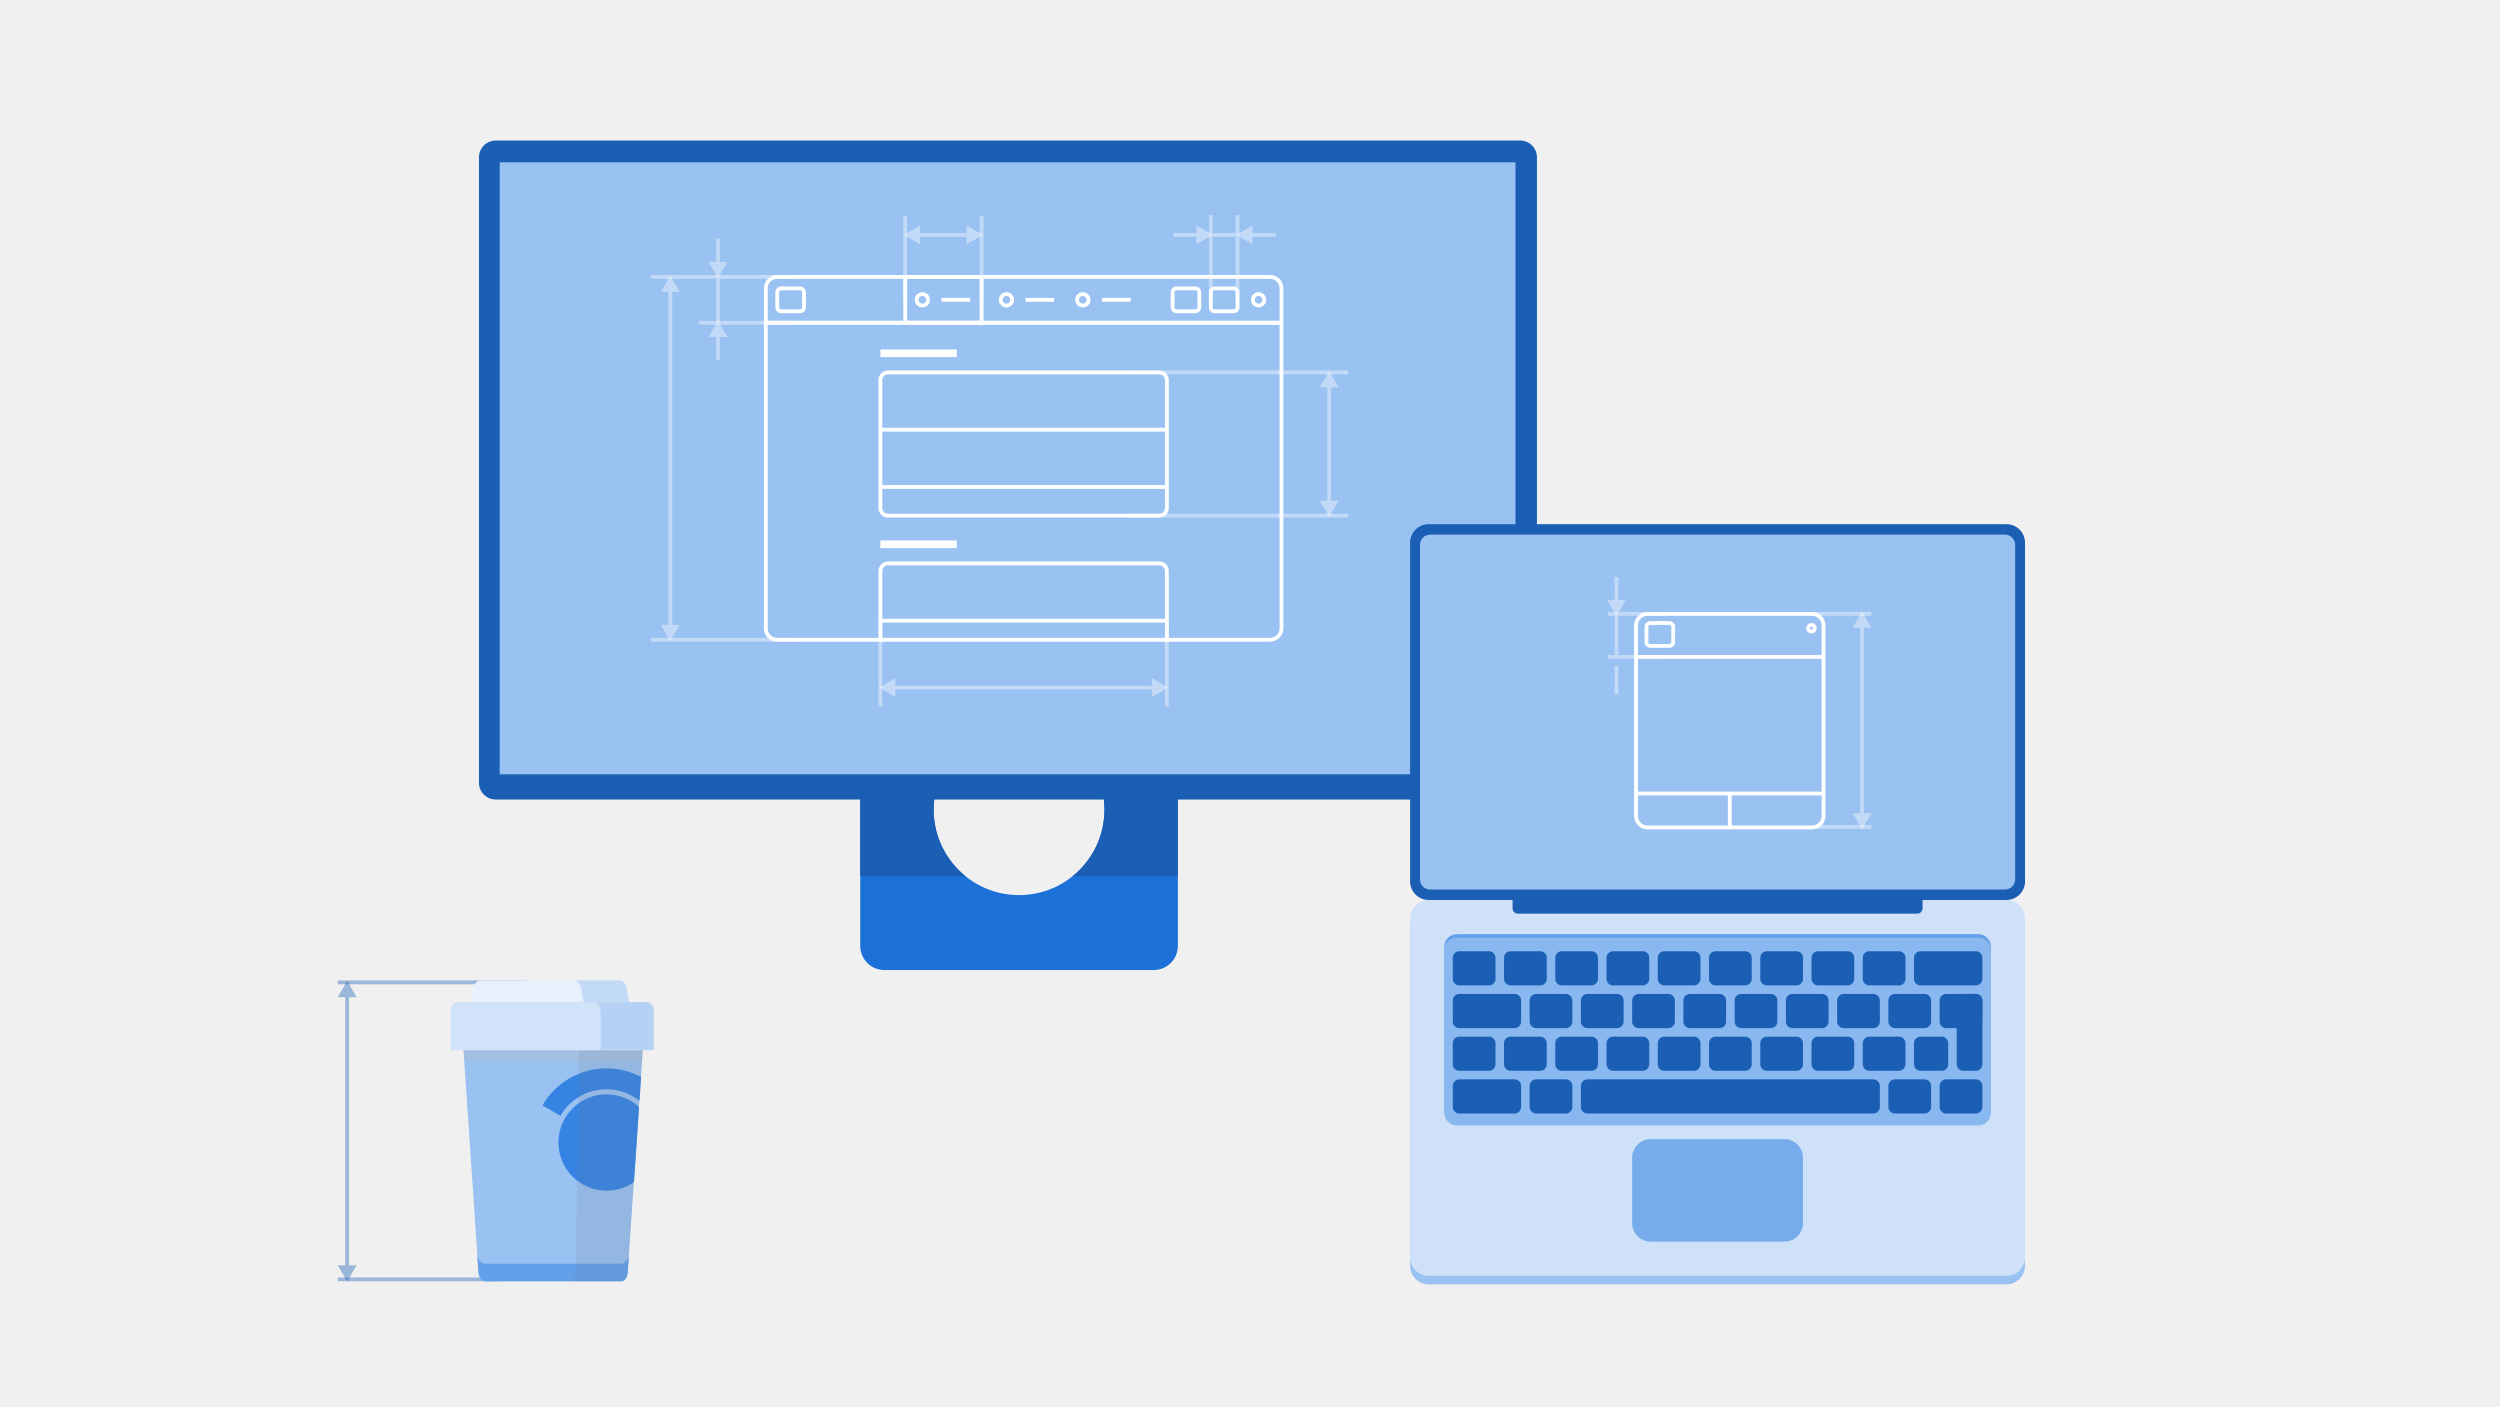
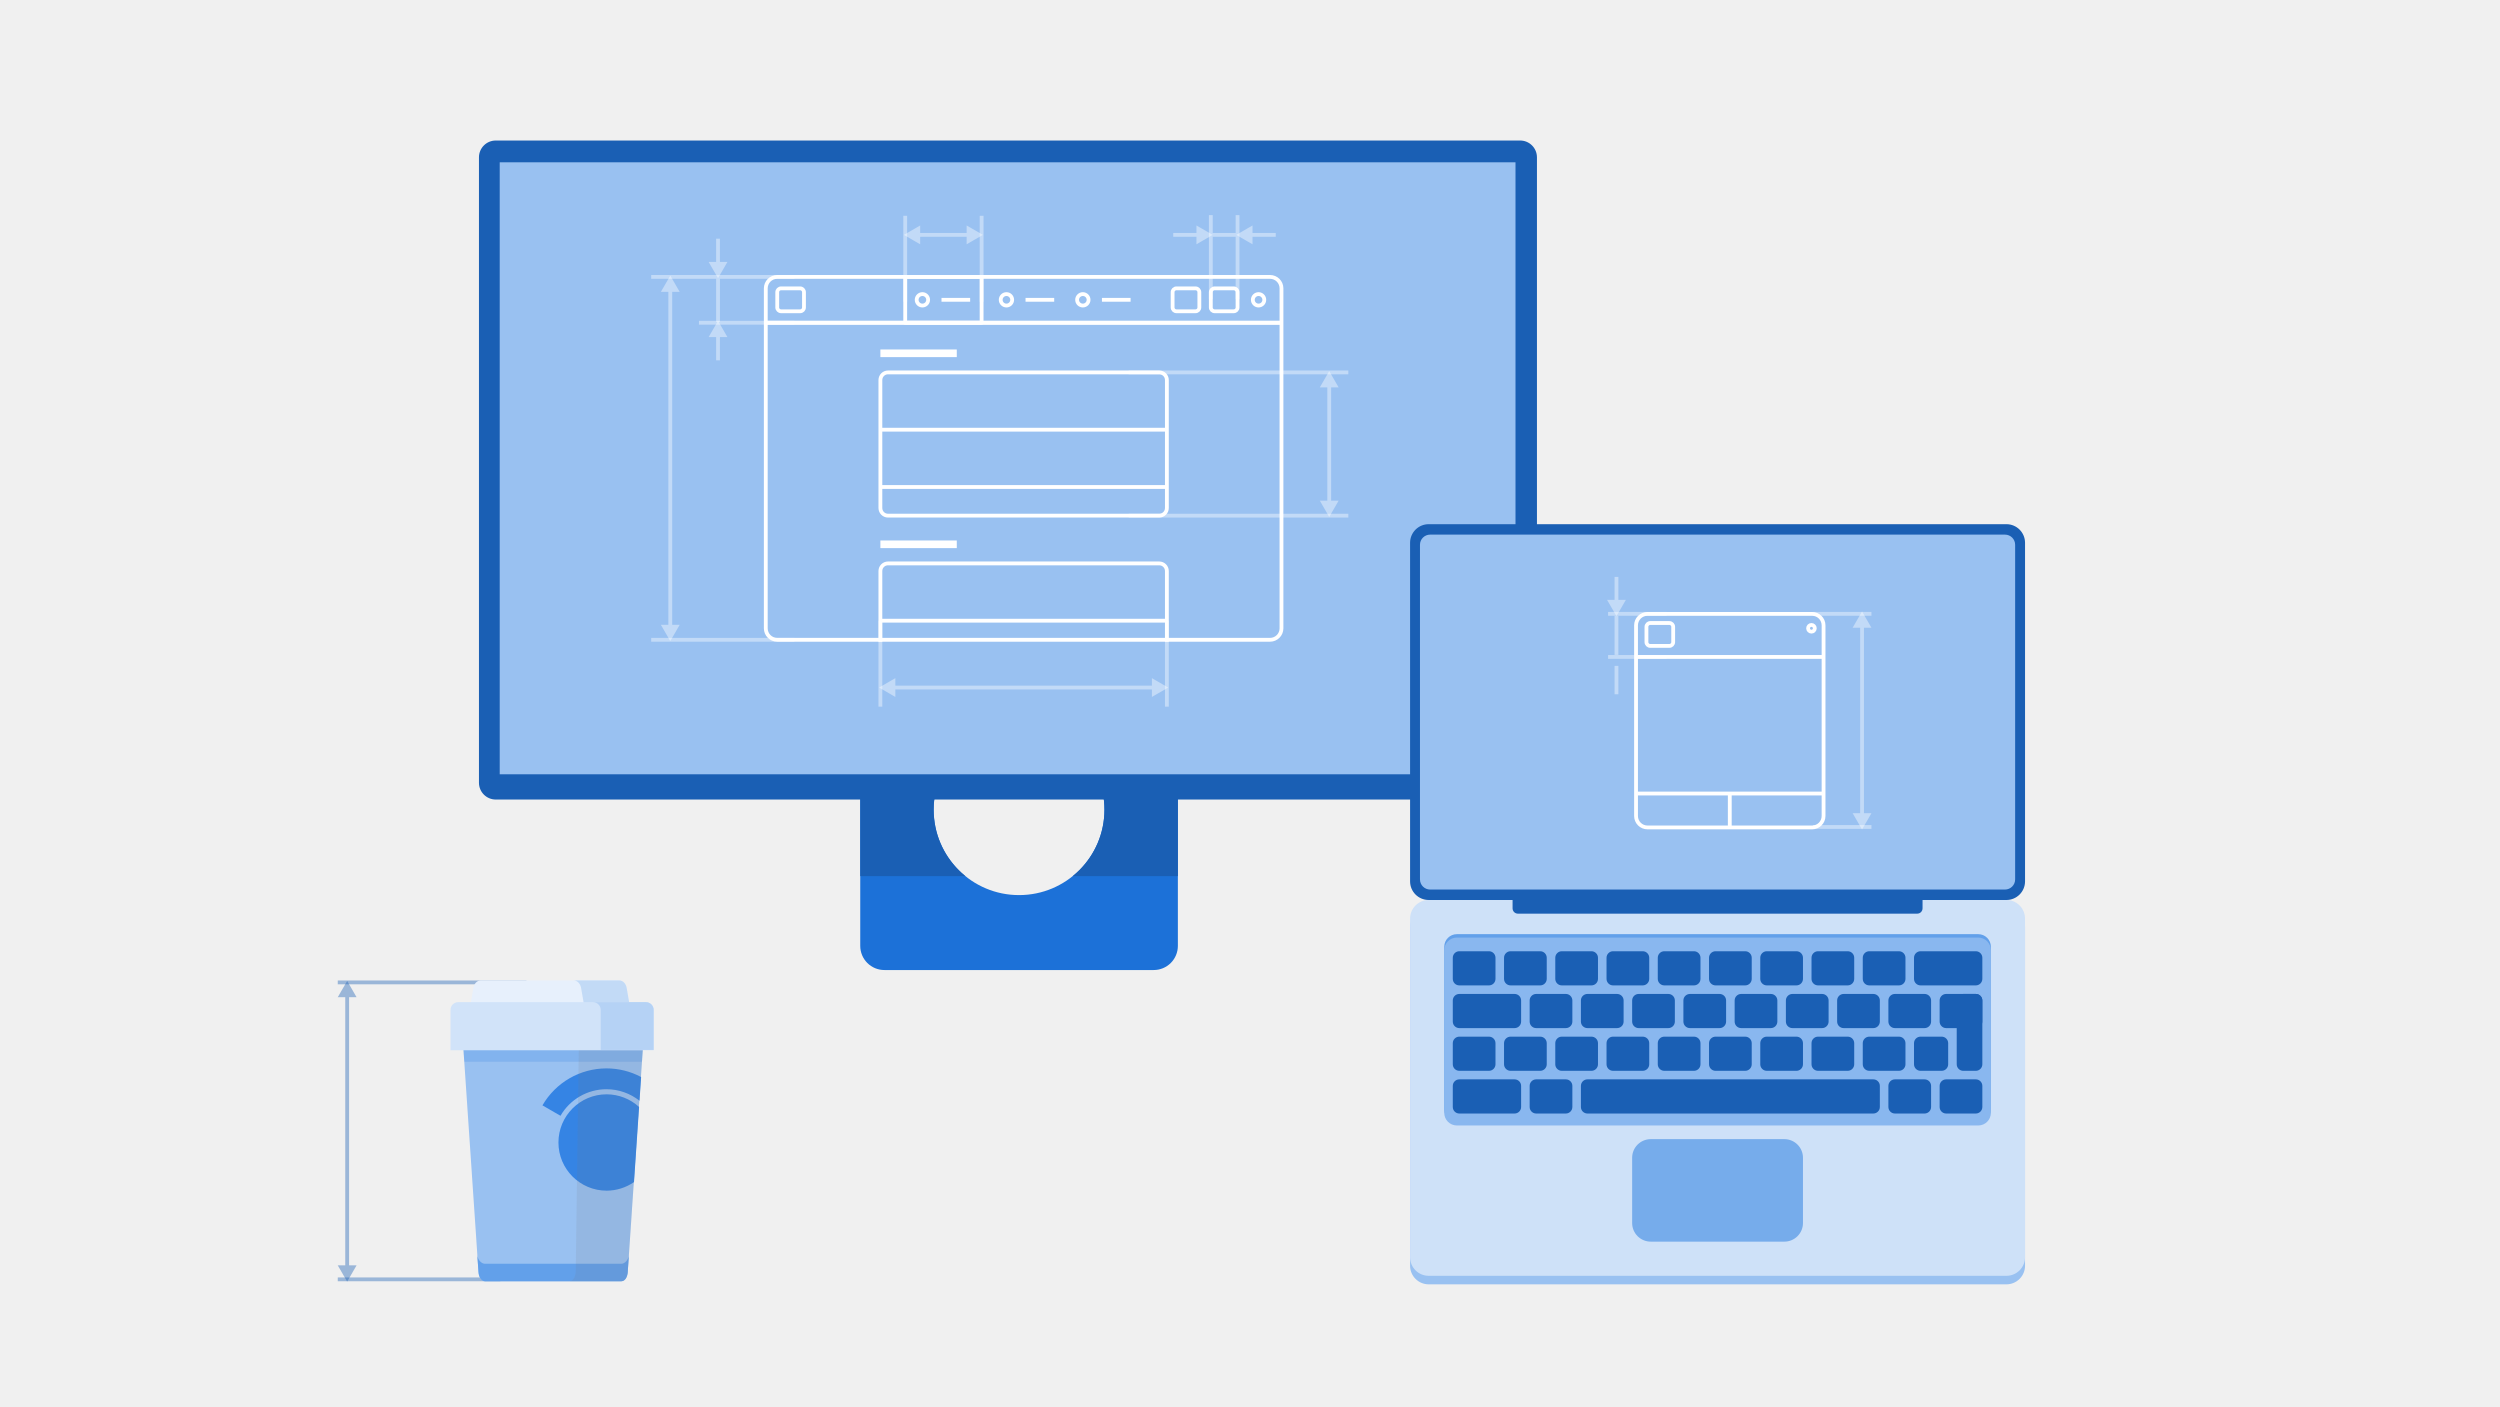
<svg xmlns="http://www.w3.org/2000/svg" height="1080" width="1920">
  <defs>
    <marker id="n" refX="0" refY="0" orient="auto" overflow="visible">
      <path d="M-2.308 0l3.46-2v4l-3.46-2z" fill-rule="evenodd" stroke="#1a5fb4" stroke-width=".4pt" fill="#1a5fb4" />
    </marker>
    <marker id="o" refX="0" refY="0" orient="auto" overflow="visible">
      <path d="M2.308 0l-3.46 2v-4l3.46 2z" fill-rule="evenodd" stroke="#1a5fb4" stroke-width=".4pt" fill="#1a5fb4" />
    </marker>
    <marker id="b" refX="0" refY="0" orient="auto" overflow="visible">
      <path d="M-2.308 0l3.46-2v4z" fill="#fff" fill-rule="evenodd" stroke="#fff" stroke-width=".4pt" />
    </marker>
    <marker id="c" refX="0" refY="0" orient="auto" overflow="visible">
      <path d="M2.308 0l-3.46 2v-4z" fill="#fff" fill-rule="evenodd" stroke="#fff" stroke-width=".4pt" />
    </marker>
    <marker id="d" refX="0" refY="0" orient="auto" overflow="visible">
      <path d="M2.308 0l-3.46 2v-4z" fill="#fff" fill-rule="evenodd" stroke="#fff" stroke-width=".4pt" />
    </marker>
    <marker id="e" refX="0" refY="0" orient="auto" overflow="visible">
      <path d="M2.308 0l-3.46 2v-4z" fill="#fff" fill-rule="evenodd" stroke="#fff" stroke-width=".4pt" />
    </marker>
    <marker id="f" refX="0" refY="0" orient="auto" overflow="visible">
      <path d="M2.308 0l-3.46 2v-4z" fill="#fff" fill-rule="evenodd" stroke="#fff" stroke-width=".4pt" />
    </marker>
    <marker id="g" refX="0" refY="0" orient="auto" overflow="visible">
      <path d="M2.308 0l-3.46 2v-4z" fill="#fff" fill-rule="evenodd" stroke="#fff" stroke-width=".4pt" />
    </marker>
    <marker id="h" refX="0" refY="0" orient="auto" overflow="visible">
      <path d="M-2.308 0l3.46-2v4z" fill="#fff" fill-rule="evenodd" stroke="#fff" stroke-width=".4pt" />
    </marker>
    <marker id="i" refX="0" refY="0" orient="auto" overflow="visible">
      <path d="M2.308 0l-3.46 2v-4z" fill="#fff" fill-rule="evenodd" stroke="#fff" stroke-width=".4pt" />
    </marker>
    <marker id="j" refX="0" refY="0" orient="auto" overflow="visible">
      <path d="M-2.308 0l3.46-2v4z" fill="#fff" fill-rule="evenodd" stroke="#fff" stroke-width=".4pt" />
    </marker>
    <marker id="k" refX="0" refY="0" orient="auto" overflow="visible">
      <path d="M2.308 0l-3.46 2v-4z" fill="#fff" fill-rule="evenodd" stroke="#fff" stroke-width=".4pt" />
    </marker>
    <marker id="l" refX="0" refY="0" orient="auto" overflow="visible">
      <path d="M-2.308 0l3.46-2v4z" fill="#fff" fill-rule="evenodd" stroke="#fff" stroke-width=".4pt" />
    </marker>
    <marker id="m" refX="0" refY="0" orient="auto" overflow="visible">
      <path d="M2.308 0l-3.46 2v-4z" fill="#fff" fill-rule="evenodd" stroke="#fff" stroke-width=".4pt" />
    </marker>
    <clipPath clipPathUnits="userSpaceOnUse" id="a">
      <path style="font-variation-settings:normal;marker:none" class="powerclip" d="M399.306 389.64h285.156v401.98H399.306zm216.553 258.086a73.976 73.976 0 00-73.975-73.975 73.976 73.976 0 00-73.976 73.975 73.976 73.976 0 0073.976 73.976 73.976 73.976 0 0073.975-73.976z" display="block" fill="#77767b" stroke-width="5.043" stroke-linecap="round" />
    </clipPath>
  </defs>
  <g clip-path="url(#a)" transform="matrix(.88652 0 0 .88652 302.244 47.633)">
    <path style="font-variation-settings:normal;marker:none" d="M425.264 475.975h233.239a20.913 20.913 0 0120.959 20.959v268.728a20.913 20.913 0 01-20.96 20.959H425.266a20.913 20.913 0 01-20.96-20.96V496.935a20.913 20.913 0 0120.96-20.959z" fill="#1c71d8" />
    <path d="M404.306 394.64h275.156v310.646H404.306z" fill="#1a5fb4" />
  </g>
  <path style="marker:none" d="M1180.38 120.826v480.316a12.911 12.911 0 01-12.912 12.91H380.751a12.911 12.911 0 01-12.911-12.91V120.826a12.911 12.911 0 0112.91-12.91h786.718a12.911 12.911 0 0112.911 12.91z" fill="#1a5fb4" stroke-width=".973" />
  <path fill="#99c1f1" d="M383.781 124.651h780.123v470.004H383.781z" />
  <g fill="none" stroke="#fff">
    <g transform="matrix(1.46687 0 0 1.46687 -655.48 -2487.727)">
      <rect width="270" height="190" x="847.792" y="1840.916" rx="6" ry="6" stroke-width="2" stroke-linecap="square" stroke-linejoin="round" stroke-dashoffset="26.4" />
      <path d="M847.792 1864.916h270" stroke-width="2" />
      <rect width="150" height="75" x="907.792" y="1890.916" rx="4" ry="4" stroke-width="2" stroke-linecap="square" stroke-linejoin="round" stroke-dashoffset="26.4" />
      <path d="M907.792 1880.916h40" stroke-width="4" />
      <path d="M907.792 1920.916h150m-150 30h150" stroke-width="2" />
      <path d="M1057.792 2030.916v-36c0-2.216-1.784-4-4-4h-142c-2.216 0-4 1.784-4 4v36" stroke-width="2" stroke-linecap="square" stroke-linejoin="round" stroke-dashoffset="26.4" />
      <path d="M907.792 1980.916h40" stroke-width="4" />
      <path d="M907.792 2020.916h150" stroke-width="2" />
      <rect width="14" height="12" x="853.792" y="1846.916" rx="2" ry="2" stroke-width="2" stroke-linecap="square" stroke-linejoin="round" stroke-dashoffset="26.4" />
      <path stroke-width="2" stroke-linecap="square" stroke-linejoin="round" stroke-dashoffset="26.4" d="M920.792 1840.916h40v24h-40z" />
      <circle cx="929.792" cy="1852.916" r="3" stroke-width="2" stroke-linecap="square" stroke-linejoin="round" stroke-dashoffset="26.4" />
      <path d="M939.792 1852.916h15" stroke-width="2" />
      <circle cx="973.792" cy="1852.916" r="3" stroke-width="2" stroke-linecap="square" stroke-linejoin="round" stroke-dashoffset="26.4" />
      <path d="M983.792 1852.916h15" stroke-width="2" />
      <circle cx="1013.792" cy="1852.916" r="3" stroke-width="2" stroke-linecap="square" stroke-linejoin="round" stroke-dashoffset="26.4" />
      <path d="M1023.792 1852.916h15" stroke-width="2" />
      <rect width="14" height="12" x="1080.792" y="1846.916" rx="2" ry="2" stroke-width="2" stroke-linecap="square" stroke-linejoin="round" stroke-dashoffset="26.4" />
      <rect width="14" height="12" x="1060.792" y="1846.916" rx="2" ry="2" stroke-width="2" stroke-linecap="square" stroke-linejoin="round" stroke-dashoffset="26.4" />
      <circle cx="1105.792" cy="1852.916" r="3" stroke-width="2" stroke-linecap="square" stroke-linejoin="round" stroke-dashoffset="26.4" />
      <path d="M847.792 1864.916h270" stroke-width="2" />
    </g>
    <g stroke-width="2">
      <path d="M551.451 247.4V212.66m-51.34 0h110.015M500.111 491.367h110.015" opacity=".4" stroke-width="2.934" />
      <path d="M797.792 1835.916v180" opacity=".4" marker-start="url(#b)" marker-end="url(#c)" transform="matrix(1.46687 0 0 1.46687 -655.48 -2473.058)" />
      <path d="M536.783 247.866h73.343" opacity=".4" stroke-width="2.934" />
      <path d="M822.792 1810.916v15" opacity=".4" marker-end="url(#d)" transform="matrix(1.46687 0 0 1.46687 -655.48 -2473.058)" />
      <path d="M822.792 1874.597v-15" opacity=".4" marker-end="url(#e)" transform="matrix(1.46687 0 0 1.46687 -655.48 -2473.058)" />
      <path d="M930.371 180.39h20.07m0-15.17v64.543m-20.537-64.542v64.542" opacity=".4" stroke-width="2.934" />
      <path d="M1114.792 1808.916h-15" opacity=".4" marker-end="url(#f)" transform="matrix(1.46687 0 0 1.46687 -655.48 -2473.058)" />
      <path d="M1061.11 1808.916h15" opacity=".4" marker-end="url(#g)" transform="matrix(1.46687 0 0 1.46687 -655.48 -2473.058)" />
      <path d="M896.166 542.708v-66.01m-220.031 66.01v-66.01" opacity=".4" stroke-width="2.934" />
      <path d="M1052.792 2045.916h-140" opacity=".4" marker-start="url(#h)" marker-end="url(#i)" transform="matrix(1.46687 0 0 1.46687 -655.48 -2473.058)" />
      <path d="M753.88 165.721v66.01m-58.675-66.01v66.01" opacity=".4" stroke-width="2.934" />
      <path d="M955.792 1808.916h-30" opacity=".4" marker-start="url(#j)" marker-end="url(#k)" transform="matrix(1.46687 0 0 1.46687 -655.48 -2473.058)" />
      <path d="M1035.52 286.005H866.828m168.69 110.015H866.83" opacity=".4" stroke-width="2.934" />
      <path d="M1142.792 1885.916v65" opacity=".4" marker-start="url(#l)" marker-end="url(#m)" transform="matrix(1.46687 0 0 1.46687 -655.48 -2473.058)" />
    </g>
  </g>
  <g stroke-width="2.934" fill="none" stroke="#1a5fb4">
    <path d="M259.4 754.486h144.927M259.4 982.544h124.927" style="font-variation-settings:normal" opacity=".4" />
    <path d="M577.103 761.69v214.268" opacity=".4" marker-start="url(#n)" marker-end="url(#o)" transform="matrix(-1 0 0 1 843.727 0)" />
  </g>
  <path style="marker:none" d="M361.478 792h126.636c3.283 0 6.244 3.81 5.927 8.493l-11.939 176.479c-.262 3.875-2.188 7.028-4.905 7.028H372.395c-2.718 0-4.643-3.153-4.905-7.028L355.55 800.493c-.317-4.683 2.643-8.493 5.927-8.493z" fill="#99c1f1" />
-   <path d="M361.479 792c-3.284 0-6.245 3.81-5.928 8.492l1.012 14.942h136.466l1.012-14.942c.317-4.683-2.644-8.492-5.928-8.492z" style="marker:none" opacity=".23" fill="#c0bfbc" />
+   <path d="M361.479 792c-3.284 0-6.245 3.81-5.928 8.492l1.012 14.942h136.466l1.012-14.942c.317-4.683-2.644-8.492-5.928-8.492z" style="marker:none" opacity=".23" fill="#3584e4" />
  <path d="M367.49 976.973c.262 3.875 2.187 7.027 4.905 7.027h104.802c2.718 0 4.643-3.152 4.905-7.027l.884-13.303c-.263 3.875-3.071 6.894-5.789 6.894H372.395c-2.718 0-5.615-3.107-5.877-6.983z" style="marker:none" fill="#62a0ea" />
  <path d="M465.884 840.434a37 37 0 00-37 37 37 37 0 0037 37 37 37 0 0021.035-6.614l3.902-57.66a37 37 0 00-24.937-9.726z" style="marker:none" fill="#3584e4" />
  <path d="M465.784 820.525a56.82 56.82 0 00-49.181 28.395l13.855 8a40.76 40.76 0 0135.326-20.395c9.37 0 18.26 3.218 25.36 8.858l1.234-18.239a56.743 56.743 0 00-26.594-6.619z" style="line-height:normal;font-variant-ligatures:normal;font-variant-position:normal;font-variant-caps:normal;font-variant-numeric:normal;font-variant-alternates:normal;font-feature-settings:normal;text-indent:0;text-align:start;text-decoration-line:none;text-decoration-style:solid;text-decoration-color:#000;text-transform:none;text-orientation:mixed;white-space:normal;shape-padding:0;isolation:auto;mix-blend-mode:normal;solid-color:#000;solid-opacity:1;marker:none" color="#000" font-weight="400" font-family="sans-serif" overflow="visible" fill="#3584e4" />
  <path d="M438.616 792c3.284 0 6.245 3.81 5.928 8.492l-2.394 176.48c-.262 3.876-2.187 7.028-4.904 7.028h39.951c2.718 0 4.642-3.152 4.905-7.027l11.939-176.48c.317-4.684-2.644-8.493-5.928-8.493z" style="marker:none" opacity=".13" fill="#77767b" />
  <path style="marker:none" d="M369.437 752.94H475.38c3.284 0 5.366 2.691 5.927 5.926l3.98 22.967c.598 3.454-2.822 6.327-6.328 6.327h-113.1c-3.505 0-6.926-2.873-6.327-6.327l3.98-22.967c.56-3.235 2.643-5.927 5.926-5.927z" fill="#e7f0fc" />
  <path style="marker:none" d="M440.377 752.94c3.283 0 5.367 2.692 5.928 5.927l3.978 22.965c.599 3.454-2.82 6.328-6.326 6.328h35.002c3.505 0 6.925-2.874 6.326-6.328l-3.978-22.965c-.561-3.235-2.645-5.928-5.928-5.928z" fill="#c2daf6" />
  <path d="M351.927 769.654h144.146A5.914 5.914 0 01502 775.58v31.008H346V775.58a5.914 5.914 0 015.927-5.927z" style="marker:none" fill="#d1e3f9" />
  <path style="marker:none" d="M455.414 769.654a5.914 5.914 0 015.928 5.926v30.758H502V775.58a5.914 5.914 0 00-5.928-5.926z" fill="#b5d2f5" />
  <rect style="marker:none" width="472.294" height="288.624" x="1082.94" y="402.569" rx="14.299" ry="14.299" fill="#1a5fb4" />
  <rect style="marker:none" width="472.294" height="288.624" x="1082.94" y="697.753" rx="14.299" ry="14.299" fill="#99c1f1" />
  <rect ry="14.299" rx="14.299" y="691.193" x="1082.94" height="288.624" width="472.294" style="marker:none" fill="#cee1f8" />
  <rect style="marker:none" width="419.817" height="144.312" x="1109.178" y="717.432" rx="9.708" ry="9.708" fill="#62a0ea" />
  <rect ry="9.708" rx="9.708" y="720.056" x="1109.178" height="144.312" width="419.817" style="marker:none" fill="#89b7ef" />
  <rect ry="4.095" rx="4.095" y="664.955" x="1161.656" height="36.734" width="314.863" style="marker:none" fill="#1a5fb4" />
  <rect ry="14.299" rx="14.299" y="874.863" x="1253.491" height="78.716" width="131.193" style="marker:none" fill="#76aceb" />
  <rect ry="7.806" rx="7.806" y="410.586" x="1090.543" height="272.59" width="457.088" style="marker:none" fill="#99c1f1" />
  <rect style="marker:none" width="229.587" height="26.239" x="1214.133" y="828.946" rx="5.023" ry="5.023" fill="#1a5fb4" />
  <rect ry="5.023" rx="5.023" y="828.946" x="1450.28" height="26.239" width="32.798" style="marker:none" fill="#1a5fb4" />
  <rect style="marker:none" width="32.798" height="26.239" x="1489.638" y="828.946" rx="5.023" ry="5.023" fill="#1a5fb4" />
  <rect ry="5.023" rx="5.023" y="796.147" x="1469.959" height="26.239" width="26.239" style="marker:none" fill="#1a5fb4" />
  <rect style="marker:none" width="32.798" height="26.239" x="1430.601" y="796.147" rx="5.023" ry="5.023" fill="#1a5fb4" />
  <rect ry="5.023" rx="5.023" y="796.147" x="1391.243" height="26.239" width="32.798" style="marker:none" fill="#1a5fb4" />
  <rect style="marker:none" width="32.798" height="26.239" x="1351.885" y="796.147" rx="5.023" ry="5.023" fill="#1a5fb4" />
  <rect ry="5.023" rx="5.023" y="796.147" x="1312.527" height="26.239" width="32.798" style="marker:none" fill="#1a5fb4" />
  <rect style="marker:none" width="32.798" height="26.239" x="1273.169" y="796.147" rx="5.023" ry="5.023" fill="#1a5fb4" />
  <rect ry="5.023" rx="5.023" y="796.147" x="1233.812" height="26.239" width="32.798" style="marker:none" fill="#1a5fb4" />
  <rect style="marker:none" width="32.798" height="26.239" x="1194.454" y="796.147" rx="5.023" ry="5.023" fill="#1a5fb4" />
  <rect ry="5.023" rx="5.023" y="796.147" x="1155.096" height="26.239" width="32.798" style="marker:none" fill="#1a5fb4" />
  <rect style="marker:none" width="32.798" height="26.239" x="1450.28" y="763.349" rx="5.023" ry="5.023" fill="#1a5fb4" />
  <rect ry="5.023" rx="5.023" y="763.349" x="1410.922" height="26.239" width="32.798" style="marker:none" fill="#1a5fb4" />
  <rect style="marker:none" width="32.798" height="26.239" x="1371.564" y="763.349" rx="5.023" ry="5.023" fill="#1a5fb4" />
  <rect ry="5.023" rx="5.023" y="763.349" x="1332.206" height="26.239" width="32.798" style="marker:none" fill="#1a5fb4" />
  <rect style="marker:none" width="32.798" height="26.239" x="1292.848" y="763.349" rx="5.023" ry="5.023" fill="#1a5fb4" />
  <rect ry="5.023" rx="5.023" y="763.349" x="1253.491" height="26.239" width="32.798" style="marker:none" fill="#1a5fb4" />
  <rect style="marker:none" width="32.798" height="26.239" x="1214.133" y="763.349" rx="5.023" ry="5.023" fill="#1a5fb4" />
  <rect ry="5.023" rx="5.023" y="763.349" x="1174.775" height="26.239" width="32.798" style="marker:none" fill="#1a5fb4" />
  <rect style="marker:none" width="52.477" height="26.239" x="1115.738" y="763.349" rx="5.023" ry="5.023" fill="#1a5fb4" />
  <rect ry="5.023" rx="5.023" y="730.551" x="1469.959" height="26.239" width="52.477" style="marker:none" fill="#1a5fb4" />
  <rect style="marker:none" width="32.798" height="26.239" x="1430.601" y="730.551" rx="5.023" ry="5.023" fill="#1a5fb4" />
  <rect ry="5.023" rx="5.023" y="730.551" x="1391.243" height="26.239" width="32.798" style="marker:none" fill="#1a5fb4" />
  <rect style="marker:none" width="32.798" height="26.239" x="1351.885" y="730.551" rx="5.023" ry="5.023" fill="#1a5fb4" />
  <rect ry="5.023" rx="5.023" y="730.551" x="1312.527" height="26.239" width="32.798" style="marker:none" fill="#1a5fb4" />
  <rect style="marker:none" width="32.798" height="26.239" x="1273.17" y="730.551" rx="5.023" ry="5.023" fill="#1a5fb4" />
  <rect ry="5.023" rx="5.023" y="730.551" x="1233.812" height="26.239" width="32.798" style="marker:none" fill="#1a5fb4" />
  <rect style="marker:none" width="32.798" height="26.239" x="1194.454" y="730.551" rx="5.023" ry="5.023" fill="#1a5fb4" />
  <rect ry="5.023" rx="5.023" y="730.551" x="1155.096" height="26.239" width="32.798" style="marker:none" fill="#1a5fb4" />
  <rect style="marker:none" width="32.798" height="26.239" x="1115.738" y="730.551" rx="5.023" ry="5.023" fill="#1a5fb4" />
  <rect style="marker:none" width="32.798" height="26.239" x="1115.738" y="796.147" rx="5.023" ry="5.023" fill="#1a5fb4" />
  <rect style="marker:none" width="32.798" height="26.239" x="1174.775" y="828.946" rx="5.023" ry="5.023" fill="#1a5fb4" />
  <rect ry="5.023" rx="5.023" y="828.946" x="1115.738" height="26.239" width="52.477" style="marker:none" fill="#1a5fb4" />
  <rect ry="5.023" rx="5.023" y="763.349" x="1489.638" height="26.239" width="32.798" style="marker:none" fill="#1a5fb4" />
  <rect style="marker:none" width="19.679" height="59.037" x="1502.757" y="763.349" rx="5.023" ry="5.023" fill="#1a5fb4" />
  <g transform="matrix(.43833 0 0 .43833 406.257 1304.176)" fill="none" stroke="#fff">
    <rect width="328.551" height="374.182" x="1939.677" y="-1899.752" rx="20.079" ry="20.079" stroke-width="6.693" stroke-linecap="square" stroke-linejoin="round" stroke-dashoffset="26.4" />
    <circle cx="2247.022" cy="-1874.487" r="5.881" stroke-width="6.693" stroke-linecap="square" stroke-linejoin="round" stroke-dashoffset="26.4" />
    <path d="M1941.736-1824.314h325.4" stroke-width="6.693" />
    <path d="M2335.673-1884.982v343.965" opacity=".4" marker-start="url(#b)" marker-end="url(#c)" stroke-width="6.693" />
    <path d="M1941.736-1584.985h325.4" stroke-width="6.693" />
    <path style="font-variation-settings:normal" d="M2103.913-1525.94v-57.461" stroke-width="6.693" />
    <path d="M1993.198-1824.314h-102.495M1993.198-1899.82h-102.495" stroke-width="6.694" style="font-variation-settings:normal" opacity=".4" />
    <path d="M1905.39-1758.905v-49.74M1905.39-1964.546v49.74" stroke-width="6.694" style="font-variation-settings:normal" opacity=".4" marker-end="url(#c)" />
    <path style="font-variation-settings:normal" d="M1905.38-1827.812v-68.443M2352.152-1526.395h-102.496M2352.152-1899.82h-102.496" opacity=".4" stroke-width="6.694" />
  </g>
  <rect width="20.536" height="17.602" x="1264.467" y="478.467" rx="2.934" ry="2.934" stroke-width="2.934" style="font-variation-settings:normal" fill="none" stroke="#fff" />
</svg>
